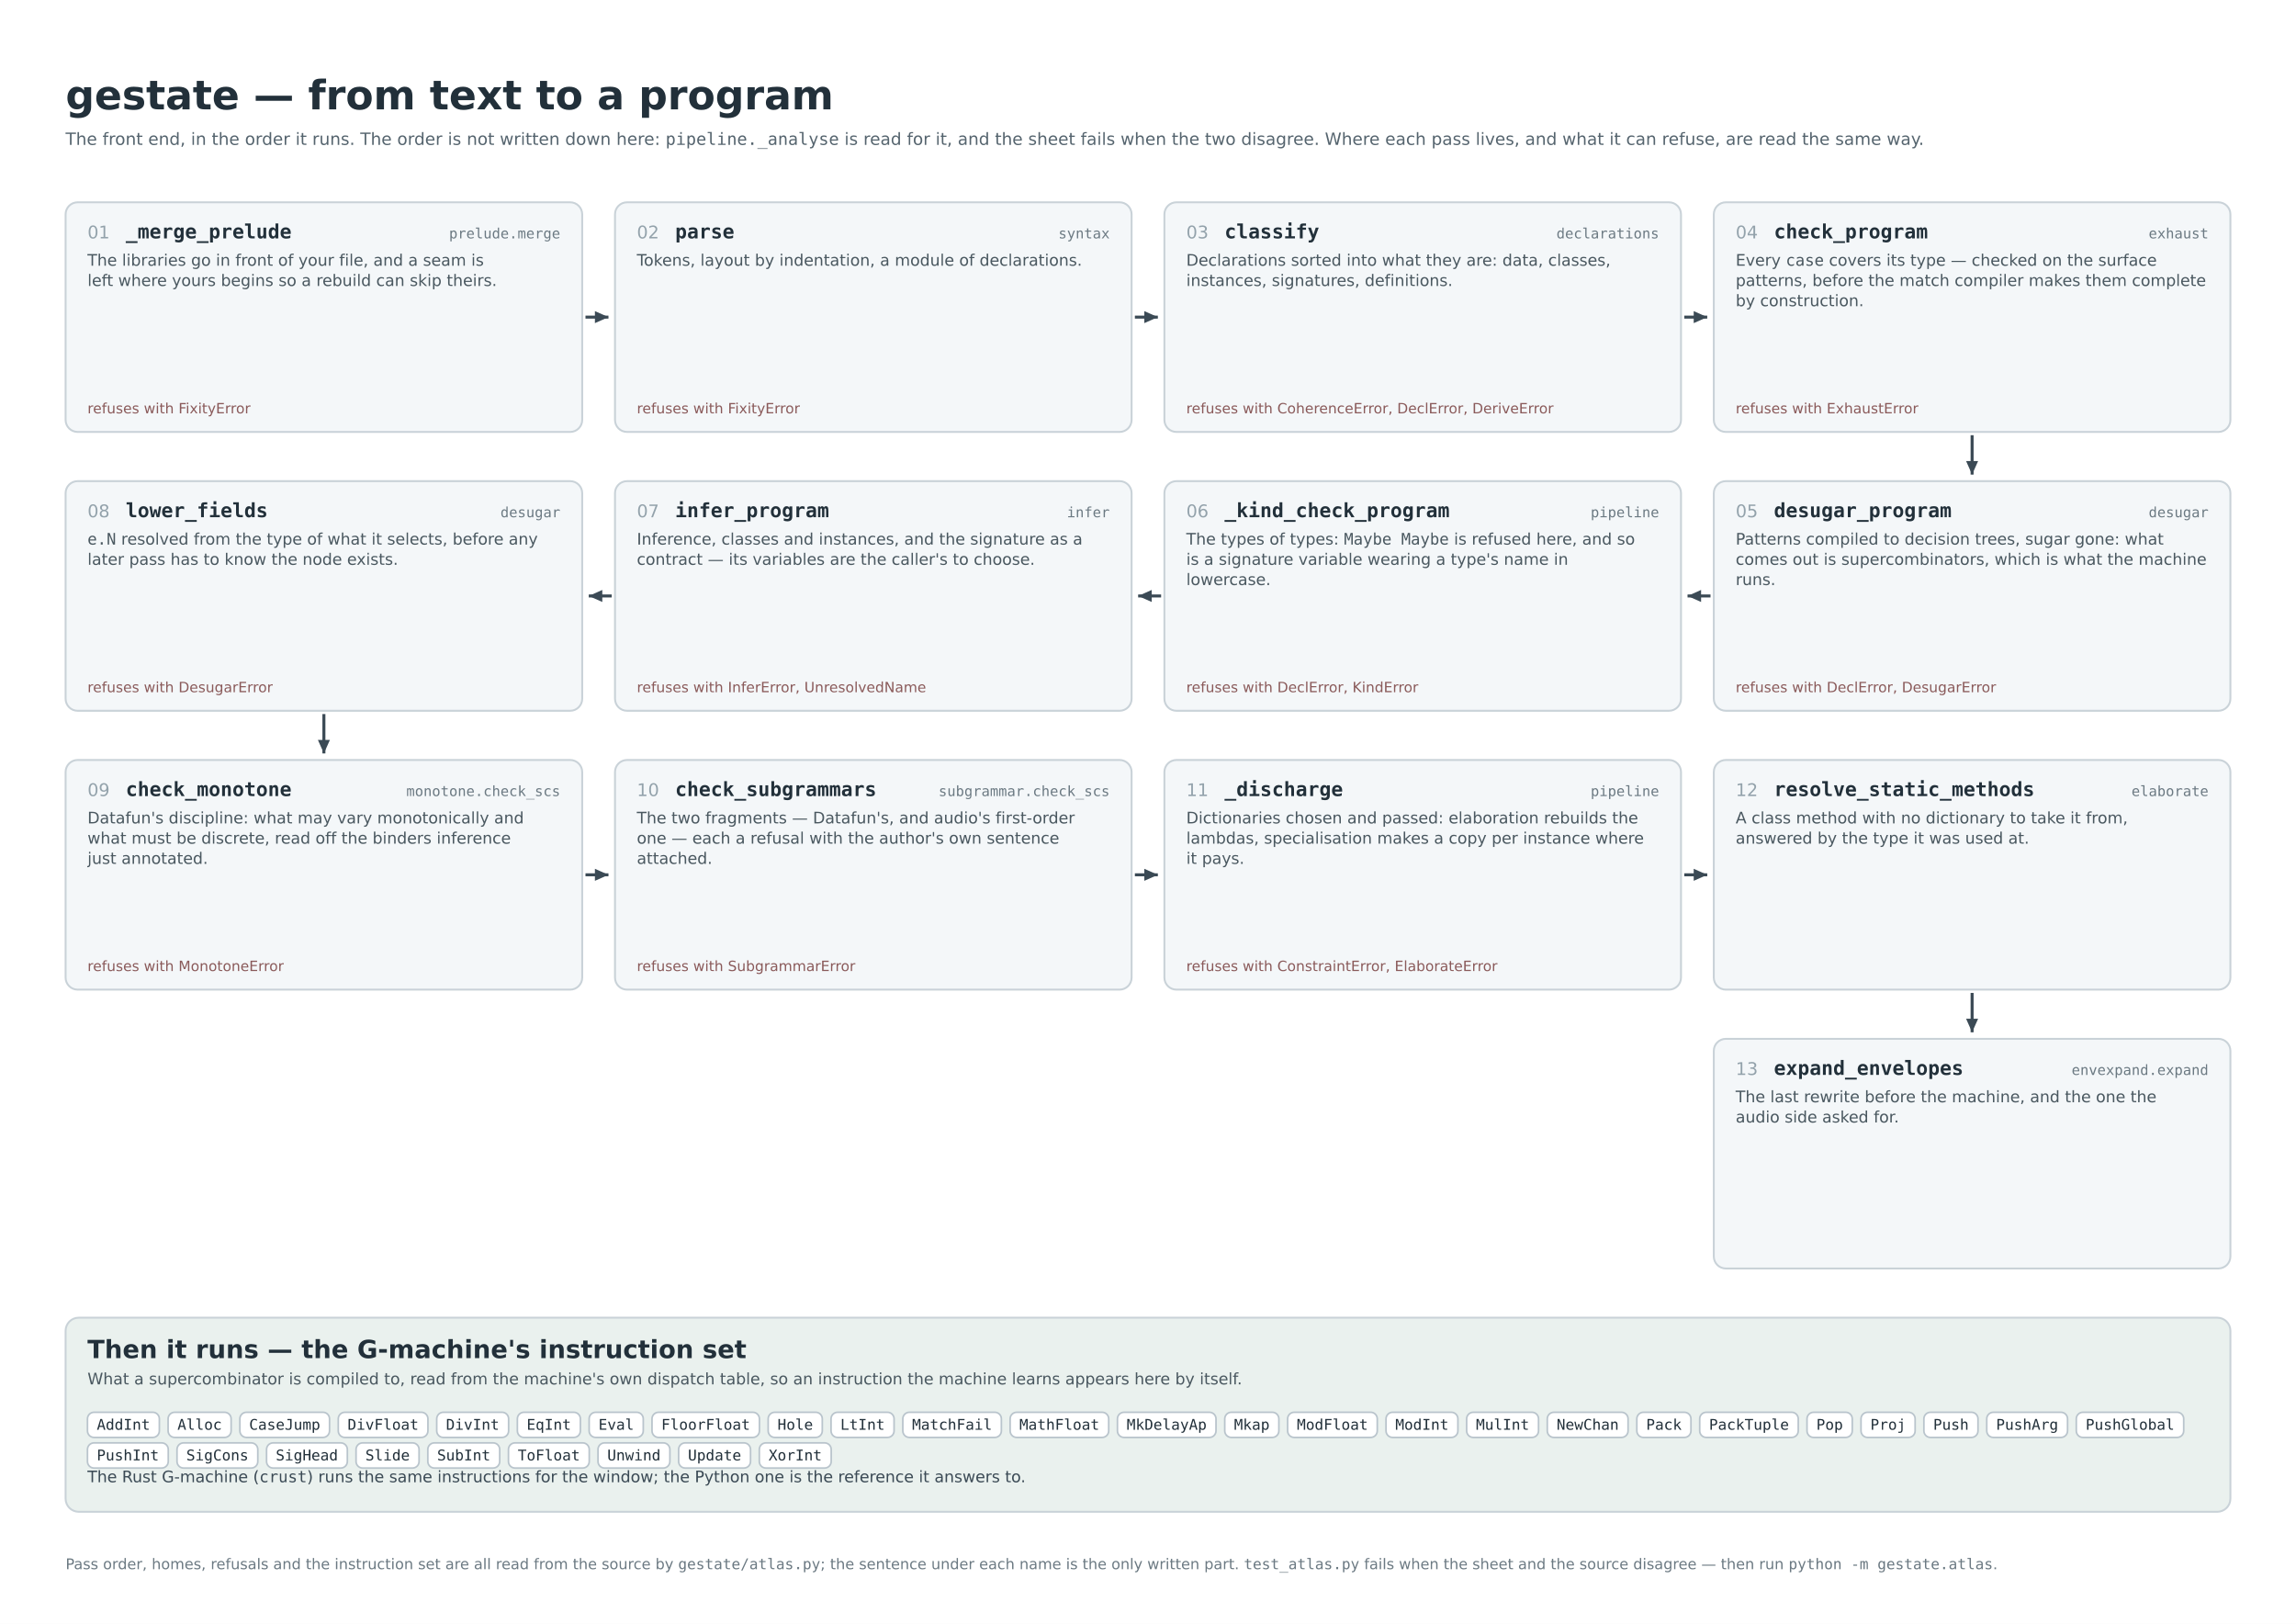
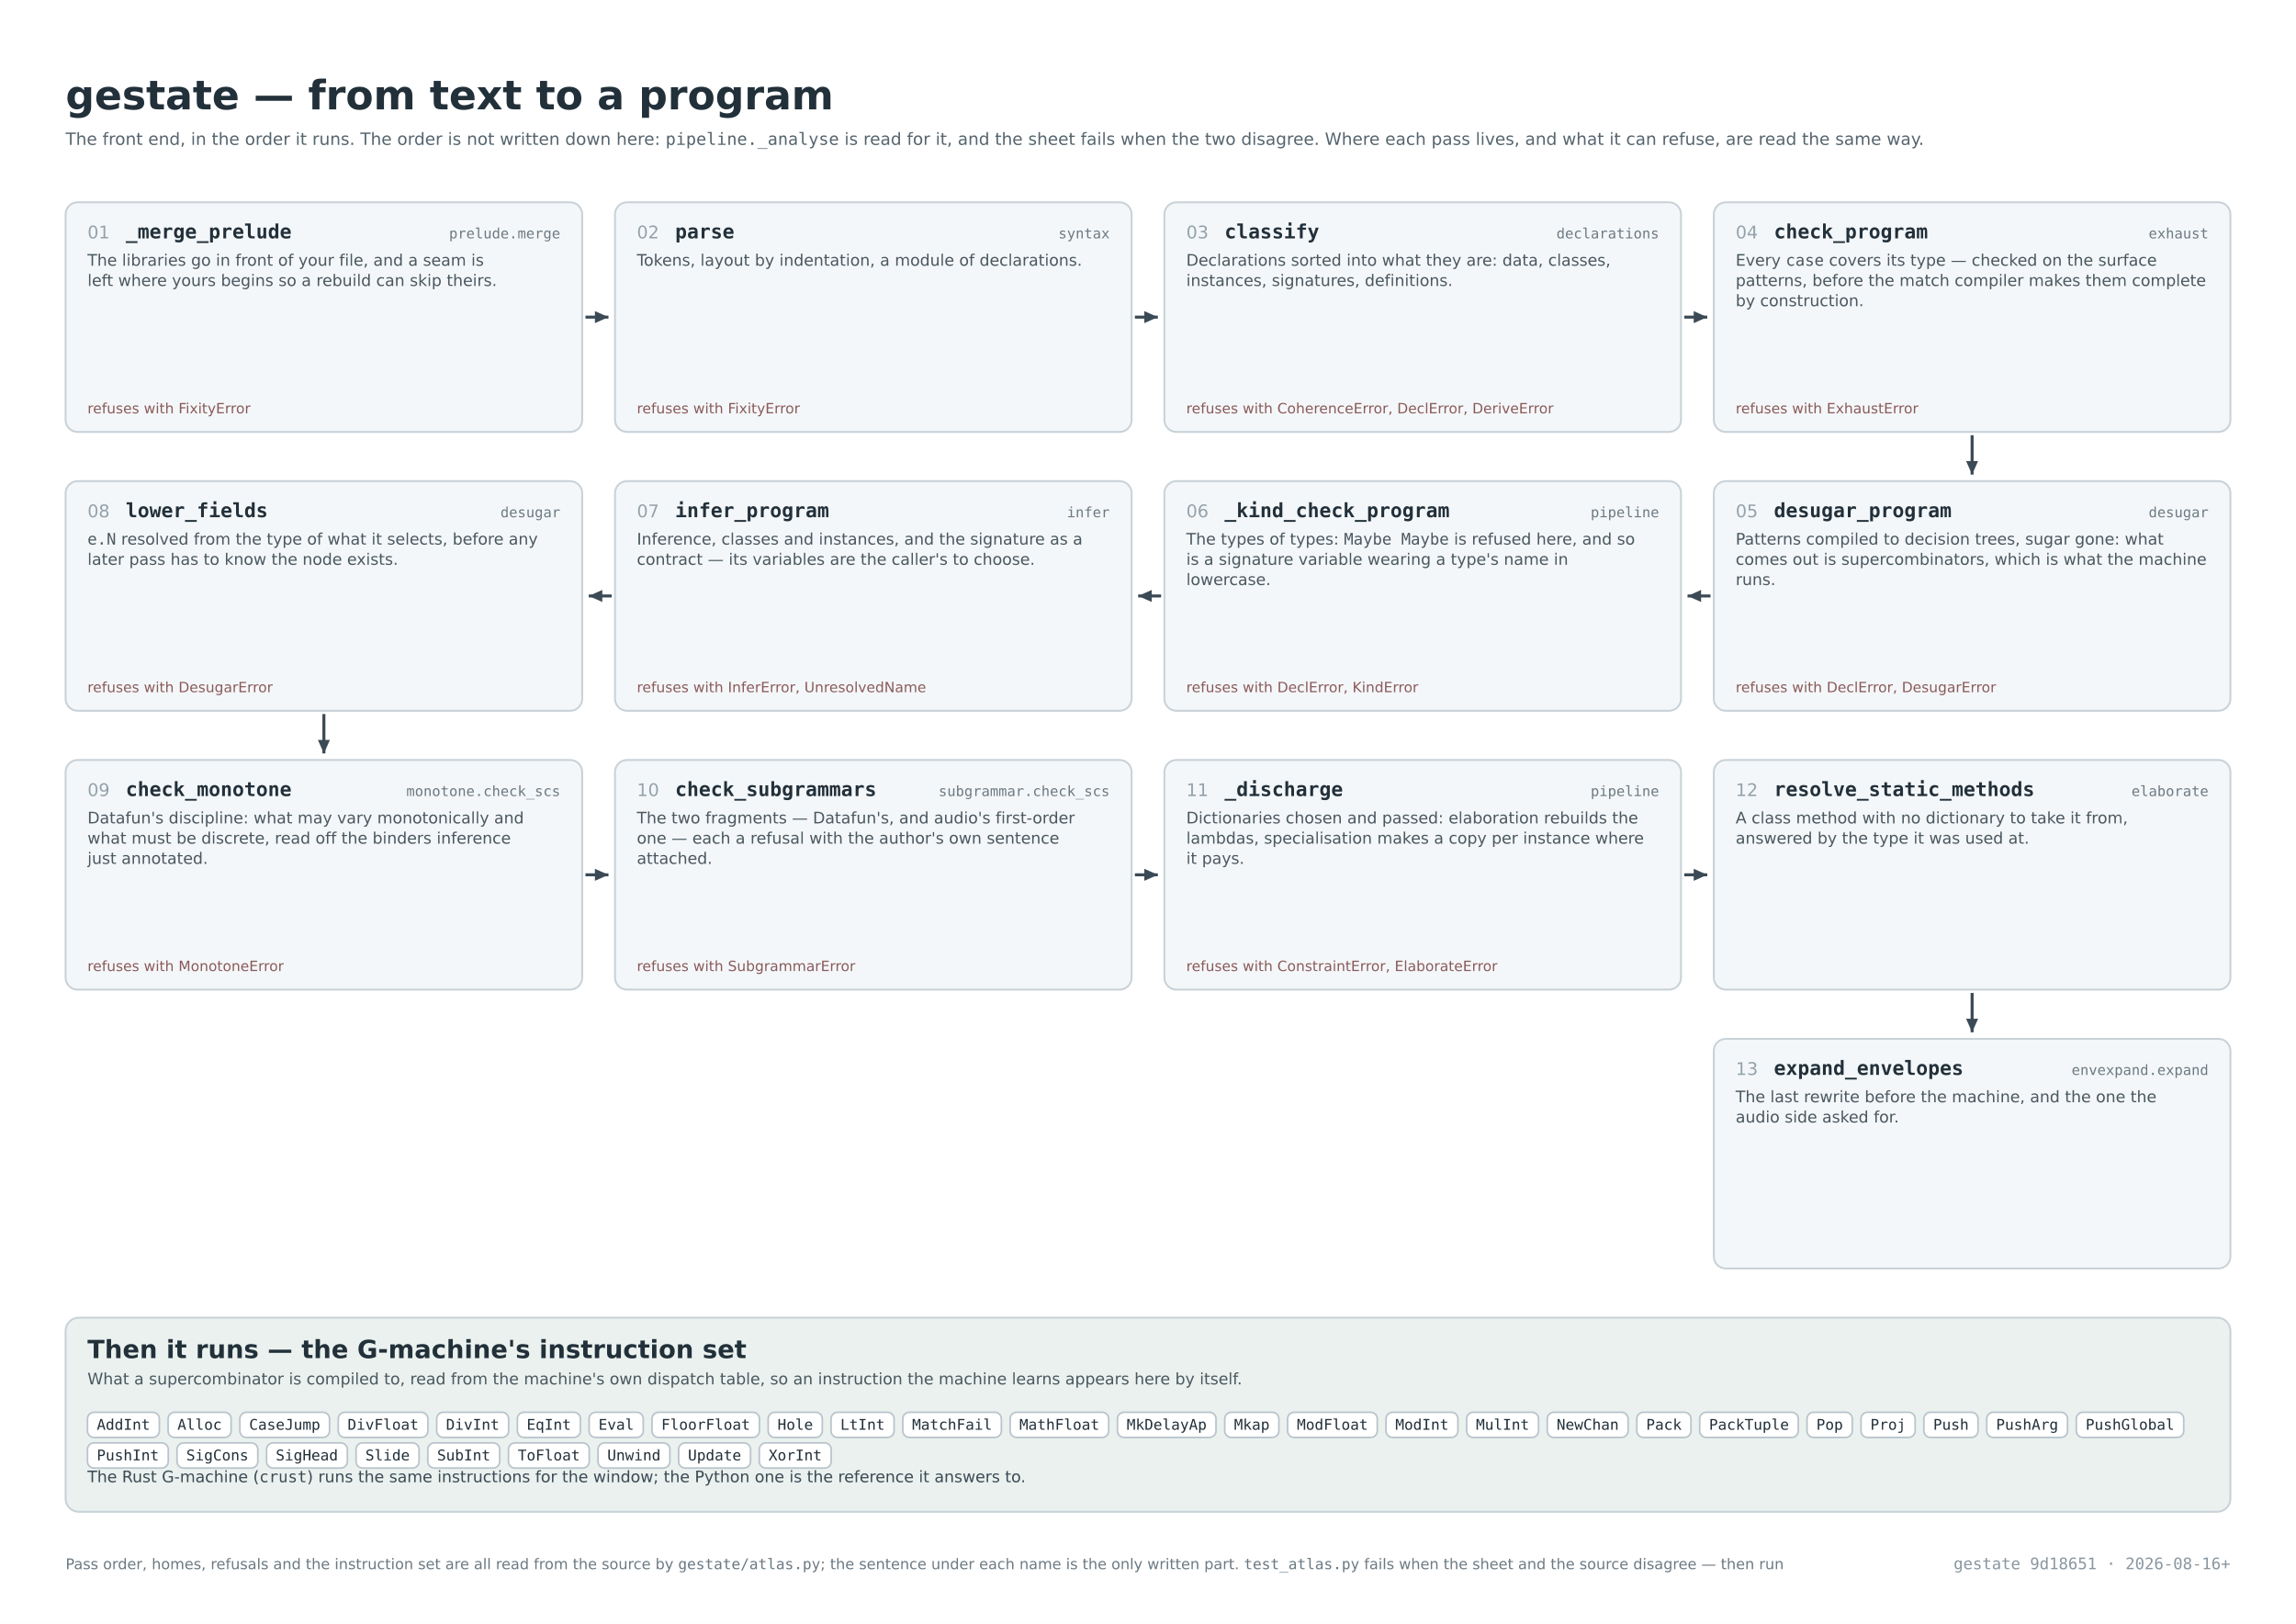
<svg xmlns="http://www.w3.org/2000/svg" width="420mm" height="297mm" viewBox="0 0 420 297">
  <defs>
    <marker id="tip" viewBox="0 0 10 10" refX="9" refY="5" markerWidth="5" markerHeight="5" orient="auto-start-reverse">
      <path d="M 0 1 L 9 5 L 0 9 z" fill="#3b4a55" />
    </marker>
  </defs>
  <style>
  text { font-family: 'DejaVu Sans', Verdana, sans-serif; fill: #22303a; }
  .mono, .chiptext { font-family: 'DejaVu Sans Mono', Consolas, monospace; }
  .title { font-size: 7.4px; font-weight: 700; }
  .subtitle { font-size: 3.1px; fill: #55646e; }
  .foot { font-size: 2.7px; fill: #6b7982; }
+   .stamp { font-size: 2.9px; fill: #8a97a0; text-anchor: end; font-family: 'DejaVu Sans Mono', Consolas, monospace; }
  .lane { stroke: #c9d2d8; stroke-width: 0.35; }
  .lanetitle { font-size: 4.6px; font-weight: 700; }
  .step { font-size: 3.6px; font-weight: 700; }
  .stepnum { font-size: 3.2px; fill: #93a2ab; }
  .home { font-size: 2.6px; fill: #6b7982; text-anchor: end; }
  .refuses { font-size: 2.6px; fill: #8a5a5a; }
  .note { font-size: 2.9px; fill: #4a5860; }
  .extra { font-size: 2.9px; fill: #3b4a55; }
  .chip { fill: #ffffff; stroke: #b9c4cc; stroke-width: 0.3; }
  .chiptext { font-size: 2.7px; text-anchor: middle; }
  .edge { stroke: #3b4a55; stroke-width: 0.55; fill: none; }
  .edgetext { font-size: 2.7px; fill: #3b4a55; text-anchor: middle; }
</style>
  <rect x="0" y="0" width="420" height="297" fill="#ffffff" />
  <text class="title" x="12.00" y="20.00">gestate — from text to a program</text>
  <text class="subtitle" x="12.00" y="26.50">The front end, in the order it runs. The order is not written down here: <tspan class="mono">pipeline._analyse</tspan> is read for it, and the sheet fails when the two disagree. Where each pass lives, and what it can refuse, are read the same way.</text>
-   <text class="foot" x="12.00" y="287.00">Pass order, homes, refusals and the instruction set are all read from the source by <tspan class="mono">gestate/atlas.py</tspan>; the sentence under each name is the only written part.  <tspan class="mono">test_atlas.py</tspan> fails when the sheet and the source disagree — then run <tspan class="mono">python -m gestate.atlas</tspan>.</text>
+   <text class="foot" x="12.00" y="287.00">Pass order, homes, refusals and the instruction set are all read from the source by <tspan class="mono">gestate/atlas.py</tspan>; the sentence under each name is the only written part. <tspan class="mono">test_atlas.py</tspan> fails when the sheet and the source disagree — then run</text>
+   <text class="stamp" x="408.00" y="287.00">gestate 9d18651 · 2026-08-16+</text>
  <rect class="lane" x="12.00" y="37.00" width="94.50" height="42.00" rx="2.2" style="fill:#f4f7f9" />
  <text class="stepnum" x="16.00" y="43.60">01</text>
  <text class="step mono" x="23.00" y="43.60">_merge_prelude</text>
  <text class="home mono" x="102.50" y="43.60">prelude.merge</text>
  <text class="note" x="16.00" y="48.60">The libraries go in front of your file, and a seam is</text>
  <text class="note" x="16.00" y="52.30">left where yours begins so a rebuild can skip theirs.</text>
  <text class="refuses" x="16.00" y="75.60">refuses with FixityError</text>
  <rect class="lane" x="112.50" y="37.00" width="94.50" height="42.00" rx="2.2" style="fill:#f4f7f9" />
  <text class="stepnum" x="116.50" y="43.60">02</text>
  <text class="step mono" x="123.50" y="43.60">parse</text>
  <text class="home mono" x="203.00" y="43.60">syntax</text>
  <text class="note" x="116.50" y="48.60">Tokens, layout by indentation, a module of declarations.</text>
  <text class="refuses" x="116.50" y="75.60">refuses with FixityError</text>
  <rect class="lane" x="213.00" y="37.00" width="94.50" height="42.00" rx="2.2" style="fill:#f4f7f9" />
  <text class="stepnum" x="217.00" y="43.60">03</text>
  <text class="step mono" x="224.00" y="43.60">classify</text>
  <text class="home mono" x="303.50" y="43.60">declarations</text>
  <text class="note" x="217.00" y="48.60">Declarations sorted into what they are: data, classes,</text>
  <text class="note" x="217.00" y="52.30">instances, signatures, definitions.</text>
  <text class="refuses" x="217.00" y="75.60">refuses with CoherenceError, DeclError, DeriveError</text>
  <rect class="lane" x="313.50" y="37.00" width="94.50" height="42.00" rx="2.2" style="fill:#f4f7f9" />
  <text class="stepnum" x="317.50" y="43.60">04</text>
  <text class="step mono" x="324.50" y="43.60">check_program</text>
  <text class="home mono" x="404.00" y="43.60">exhaust</text>
  <text class="note" x="317.50" y="48.60">Every <tspan class="mono">case</tspan> covers its type — checked on the surface</text>
  <text class="note" x="317.50" y="52.30">patterns, before the match compiler makes them complete</text>
  <text class="note" x="317.50" y="56.00">by construction.</text>
  <text class="refuses" x="317.50" y="75.60">refuses with ExhaustError</text>
  <rect class="lane" x="313.50" y="88.00" width="94.50" height="42.00" rx="2.2" style="fill:#f4f7f9" />
  <text class="stepnum" x="317.50" y="94.60">05</text>
  <text class="step mono" x="324.50" y="94.60">desugar_program</text>
  <text class="home mono" x="404.00" y="94.60">desugar</text>
  <text class="note" x="317.50" y="99.60">Patterns compiled to decision trees, sugar gone: what</text>
  <text class="note" x="317.50" y="103.30">comes out is supercombinators, which is what the machine</text>
  <text class="note" x="317.50" y="107.00">runs.</text>
  <text class="refuses" x="317.50" y="126.60">refuses with DeclError, DesugarError</text>
  <rect class="lane" x="213.00" y="88.00" width="94.50" height="42.00" rx="2.2" style="fill:#f4f7f9" />
  <text class="stepnum" x="217.00" y="94.60">06</text>
  <text class="step mono" x="224.00" y="94.60">_kind_check_program</text>
  <text class="home mono" x="303.50" y="94.60">pipeline</text>
  <text class="note" x="217.00" y="99.60">The types of types: <tspan class="mono">Maybe Maybe</tspan> is refused here, and so</text>
  <text class="note" x="217.00" y="103.30">is a signature variable wearing a type's name in</text>
  <text class="note" x="217.00" y="107.00">lowercase.</text>
  <text class="refuses" x="217.00" y="126.60">refuses with DeclError, KindError</text>
  <rect class="lane" x="112.50" y="88.00" width="94.50" height="42.00" rx="2.2" style="fill:#f4f7f9" />
  <text class="stepnum" x="116.50" y="94.60">07</text>
  <text class="step mono" x="123.50" y="94.60">infer_program</text>
  <text class="home mono" x="203.00" y="94.60">infer</text>
  <text class="note" x="116.50" y="99.60">Inference, classes and instances, and the signature as a</text>
  <text class="note" x="116.50" y="103.30">contract — its variables are the caller's to choose.</text>
  <text class="refuses" x="116.50" y="126.60">refuses with InferError, UnresolvedName</text>
  <rect class="lane" x="12.00" y="88.00" width="94.50" height="42.00" rx="2.2" style="fill:#f4f7f9" />
  <text class="stepnum" x="16.00" y="94.60">08</text>
  <text class="step mono" x="23.00" y="94.60">lower_fields</text>
  <text class="home mono" x="102.50" y="94.60">desugar</text>
  <text class="note" x="16.00" y="99.60">
    <tspan class="mono">e.N</tspan> resolved from the type of what it selects, before any</text>
  <text class="note" x="16.00" y="103.30">later pass has to know the node exists.</text>
  <text class="refuses" x="16.00" y="126.60">refuses with DesugarError</text>
  <rect class="lane" x="12.00" y="139.00" width="94.50" height="42.00" rx="2.2" style="fill:#f4f7f9" />
  <text class="stepnum" x="16.00" y="145.60">09</text>
  <text class="step mono" x="23.00" y="145.60">check_monotone</text>
  <text class="home mono" x="102.50" y="145.60">monotone.check_scs</text>
  <text class="note" x="16.00" y="150.60">Datafun's discipline: what may vary monotonically and</text>
  <text class="note" x="16.00" y="154.30">what must be discrete, read off the binders inference</text>
  <text class="note" x="16.00" y="158.00">just annotated.</text>
  <text class="refuses" x="16.00" y="177.60">refuses with MonotoneError</text>
  <rect class="lane" x="112.50" y="139.00" width="94.50" height="42.00" rx="2.2" style="fill:#f4f7f9" />
  <text class="stepnum" x="116.50" y="145.60">10</text>
  <text class="step mono" x="123.50" y="145.60">check_subgrammars</text>
  <text class="home mono" x="203.00" y="145.60">subgrammar.check_scs</text>
  <text class="note" x="116.50" y="150.60">The two fragments — Datafun's, and audio's first-order</text>
  <text class="note" x="116.50" y="154.30">one — each a refusal with the author's own sentence</text>
  <text class="note" x="116.50" y="158.00">attached.</text>
  <text class="refuses" x="116.50" y="177.60">refuses with SubgrammarError</text>
  <rect class="lane" x="213.00" y="139.00" width="94.50" height="42.00" rx="2.2" style="fill:#f4f7f9" />
  <text class="stepnum" x="217.00" y="145.60">11</text>
  <text class="step mono" x="224.00" y="145.60">_discharge</text>
  <text class="home mono" x="303.50" y="145.60">pipeline</text>
  <text class="note" x="217.00" y="150.60">Dictionaries chosen and passed: elaboration rebuilds the</text>
  <text class="note" x="217.00" y="154.30">lambdas, specialisation makes a copy per instance where</text>
  <text class="note" x="217.00" y="158.00">it pays.</text>
  <text class="refuses" x="217.00" y="177.60">refuses with ConstraintError, ElaborateError</text>
  <rect class="lane" x="313.50" y="139.00" width="94.50" height="42.00" rx="2.2" style="fill:#f4f7f9" />
  <text class="stepnum" x="317.50" y="145.60">12</text>
  <text class="step mono" x="324.50" y="145.60">resolve_static_methods</text>
  <text class="home mono" x="404.00" y="145.60">elaborate</text>
  <text class="note" x="317.50" y="150.60">A class method with no dictionary to take it from,</text>
  <text class="note" x="317.50" y="154.30">answered by the type it was used at.</text>
  <rect class="lane" x="313.50" y="190.00" width="94.50" height="42.00" rx="2.2" style="fill:#f4f7f9" />
  <text class="stepnum" x="317.50" y="196.60">13</text>
  <text class="step mono" x="324.50" y="196.60">expand_envelopes</text>
  <text class="home mono" x="404.00" y="196.60">envexpand.expand</text>
  <text class="note" x="317.50" y="201.60">The last rewrite before the machine, and the one the</text>
  <text class="note" x="317.50" y="205.30">audio side asked for.</text>
  <path class="edge" d="M107.10,58.00 L111.30,58.00" marker-end="url(#tip)" />
  <path class="edge" d="M207.60,58.00 L211.80,58.00" marker-end="url(#tip)" />
  <path class="edge" d="M308.10,58.00 L312.30,58.00" marker-end="url(#tip)" />
  <path class="edge" d="M360.75,79.60 L360.75,86.80" marker-end="url(#tip)" />
  <path class="edge" d="M312.90,109.00 L308.70,109.00" marker-end="url(#tip)" />
  <path class="edge" d="M212.40,109.00 L208.20,109.00" marker-end="url(#tip)" />
  <path class="edge" d="M111.90,109.00 L107.70,109.00" marker-end="url(#tip)" />
  <path class="edge" d="M59.25,130.60 L59.25,137.80" marker-end="url(#tip)" />
  <path class="edge" d="M107.10,160.00 L111.30,160.00" marker-end="url(#tip)" />
  <path class="edge" d="M207.60,160.00 L211.80,160.00" marker-end="url(#tip)" />
  <path class="edge" d="M308.10,160.00 L312.30,160.00" marker-end="url(#tip)" />
  <path class="edge" d="M360.75,181.60 L360.75,188.80" marker-end="url(#tip)" />
  <rect class="lane" x="12.00" y="241.00" width="396.00" height="35.50" rx="2.4" style="fill:#eaf1ee" />
  <text class="lanetitle" x="16.00" y="248.40">Then it runs — the G-machine's instruction set</text>
  <text class="note" x="16.00" y="253.20">What a supercombinator is compiled to, read from the machine's own dispatch table, so an instruction the machine learns appears here by itself.</text>
  <rect class="chip" x="16.00" y="258.30" width="13.15" height="4.6" rx="1.2" />
  <text class="chiptext" x="22.58" y="261.50">AddInt</text>
  <rect class="chip" x="30.75" y="258.30" width="11.53" height="4.6" rx="1.2" />
  <text class="chiptext" x="36.52" y="261.50">Alloc</text>
  <rect class="chip" x="43.88" y="258.30" width="16.40" height="4.6" rx="1.2" />
  <text class="chiptext" x="52.08" y="261.50">CaseJump</text>
  <rect class="chip" x="61.88" y="258.30" width="16.40" height="4.6" rx="1.2" />
  <text class="chiptext" x="70.08" y="261.50">DivFloat</text>
  <rect class="chip" x="79.89" y="258.30" width="13.15" height="4.6" rx="1.2" />
  <text class="chiptext" x="86.46" y="261.50">DivInt</text>
  <rect class="chip" x="94.64" y="258.30" width="11.53" height="4.6" rx="1.2" />
  <text class="chiptext" x="100.40" y="261.50">EqInt</text>
  <rect class="chip" x="107.77" y="258.30" width="9.90" height="4.6" rx="1.2" />
  <text class="chiptext" x="112.72" y="261.50">Eval</text>
  <rect class="chip" x="119.27" y="258.30" width="19.65" height="4.6" rx="1.2" />
  <text class="chiptext" x="129.09" y="261.50">FloorFloat</text>
  <rect class="chip" x="140.52" y="258.30" width="9.90" height="4.6" rx="1.2" />
  <text class="chiptext" x="145.47" y="261.50">Hole</text>
  <rect class="chip" x="152.02" y="258.30" width="11.53" height="4.6" rx="1.2" />
  <text class="chiptext" x="157.79" y="261.50">LtInt</text>
  <rect class="chip" x="165.15" y="258.30" width="18.03" height="4.6" rx="1.2" />
  <text class="chiptext" x="174.16" y="261.50">MatchFail</text>
  <rect class="chip" x="184.78" y="258.30" width="18.03" height="4.6" rx="1.2" />
  <text class="chiptext" x="193.79" y="261.50">MathFloat</text>
  <rect class="chip" x="204.41" y="258.30" width="18.03" height="4.6" rx="1.2" />
  <text class="chiptext" x="213.42" y="261.50">MkDelayAp</text>
  <rect class="chip" x="224.04" y="258.30" width="9.90" height="4.6" rx="1.2" />
  <text class="chiptext" x="228.99" y="261.50">Mkap</text>
  <rect class="chip" x="235.54" y="258.30" width="16.40" height="4.6" rx="1.2" />
  <text class="chiptext" x="243.74" y="261.50">ModFloat</text>
  <rect class="chip" x="253.54" y="258.30" width="13.15" height="4.6" rx="1.2" />
  <text class="chiptext" x="260.12" y="261.50">ModInt</text>
  <rect class="chip" x="268.29" y="258.30" width="13.15" height="4.6" rx="1.2" />
  <text class="chiptext" x="274.87" y="261.50">MulInt</text>
  <rect class="chip" x="283.04" y="258.30" width="14.78" height="4.6" rx="1.2" />
  <text class="chiptext" x="290.43" y="261.50">NewChan</text>
  <rect class="chip" x="299.42" y="258.30" width="9.90" height="4.6" rx="1.2" />
  <text class="chiptext" x="304.37" y="261.50">Pack</text>
  <rect class="chip" x="310.92" y="258.30" width="18.03" height="4.6" rx="1.2" />
  <text class="chiptext" x="319.94" y="261.50">PackTuple</text>
  <rect class="chip" x="330.55" y="258.30" width="8.28" height="4.6" rx="1.2" />
  <text class="chiptext" x="334.69" y="261.50">Pop</text>
  <rect class="chip" x="340.43" y="258.30" width="9.90" height="4.6" rx="1.2" />
  <text class="chiptext" x="345.38" y="261.50">Proj</text>
  <rect class="chip" x="351.93" y="258.30" width="9.90" height="4.6" rx="1.2" />
  <text class="chiptext" x="356.88" y="261.50">Push</text>
  <rect class="chip" x="363.43" y="258.30" width="14.78" height="4.6" rx="1.2" />
  <text class="chiptext" x="370.82" y="261.50">PushArg</text>
  <rect class="chip" x="379.81" y="258.30" width="19.65" height="4.6" rx="1.2" />
  <text class="chiptext" x="389.64" y="261.50">PushGlobal</text>
  <rect class="chip" x="16.00" y="263.90" width="14.78" height="4.6" rx="1.2" />
  <text class="chiptext" x="23.39" y="267.10">PushInt</text>
  <rect class="chip" x="32.38" y="263.90" width="14.78" height="4.6" rx="1.2" />
  <text class="chiptext" x="39.77" y="267.10">SigCons</text>
  <rect class="chip" x="48.76" y="263.90" width="14.78" height="4.6" rx="1.2" />
  <text class="chiptext" x="56.14" y="267.10">SigHead</text>
  <rect class="chip" x="65.13" y="263.90" width="11.53" height="4.6" rx="1.2" />
  <text class="chiptext" x="70.90" y="267.10">Slide</text>
  <rect class="chip" x="78.26" y="263.90" width="13.15" height="4.6" rx="1.2" />
  <text class="chiptext" x="84.84" y="267.10">SubInt</text>
  <rect class="chip" x="93.01" y="263.90" width="14.78" height="4.6" rx="1.2" />
  <text class="chiptext" x="100.40" y="267.10">ToFloat</text>
  <rect class="chip" x="109.39" y="263.90" width="13.15" height="4.6" rx="1.2" />
  <text class="chiptext" x="115.97" y="267.10">Unwind</text>
  <rect class="chip" x="124.14" y="263.90" width="13.15" height="4.6" rx="1.2" />
  <text class="chiptext" x="130.72" y="267.10">Update</text>
  <rect class="chip" x="138.90" y="263.90" width="13.15" height="4.6" rx="1.2" />
  <text class="chiptext" x="145.47" y="267.10">XorInt</text>
  <text class="extra" x="16.00" y="271.10">The Rust G-machine (<tspan class="mono">crust</tspan>) runs the same instructions for the window; the Python one is the reference it answers to.</text>
</svg>
